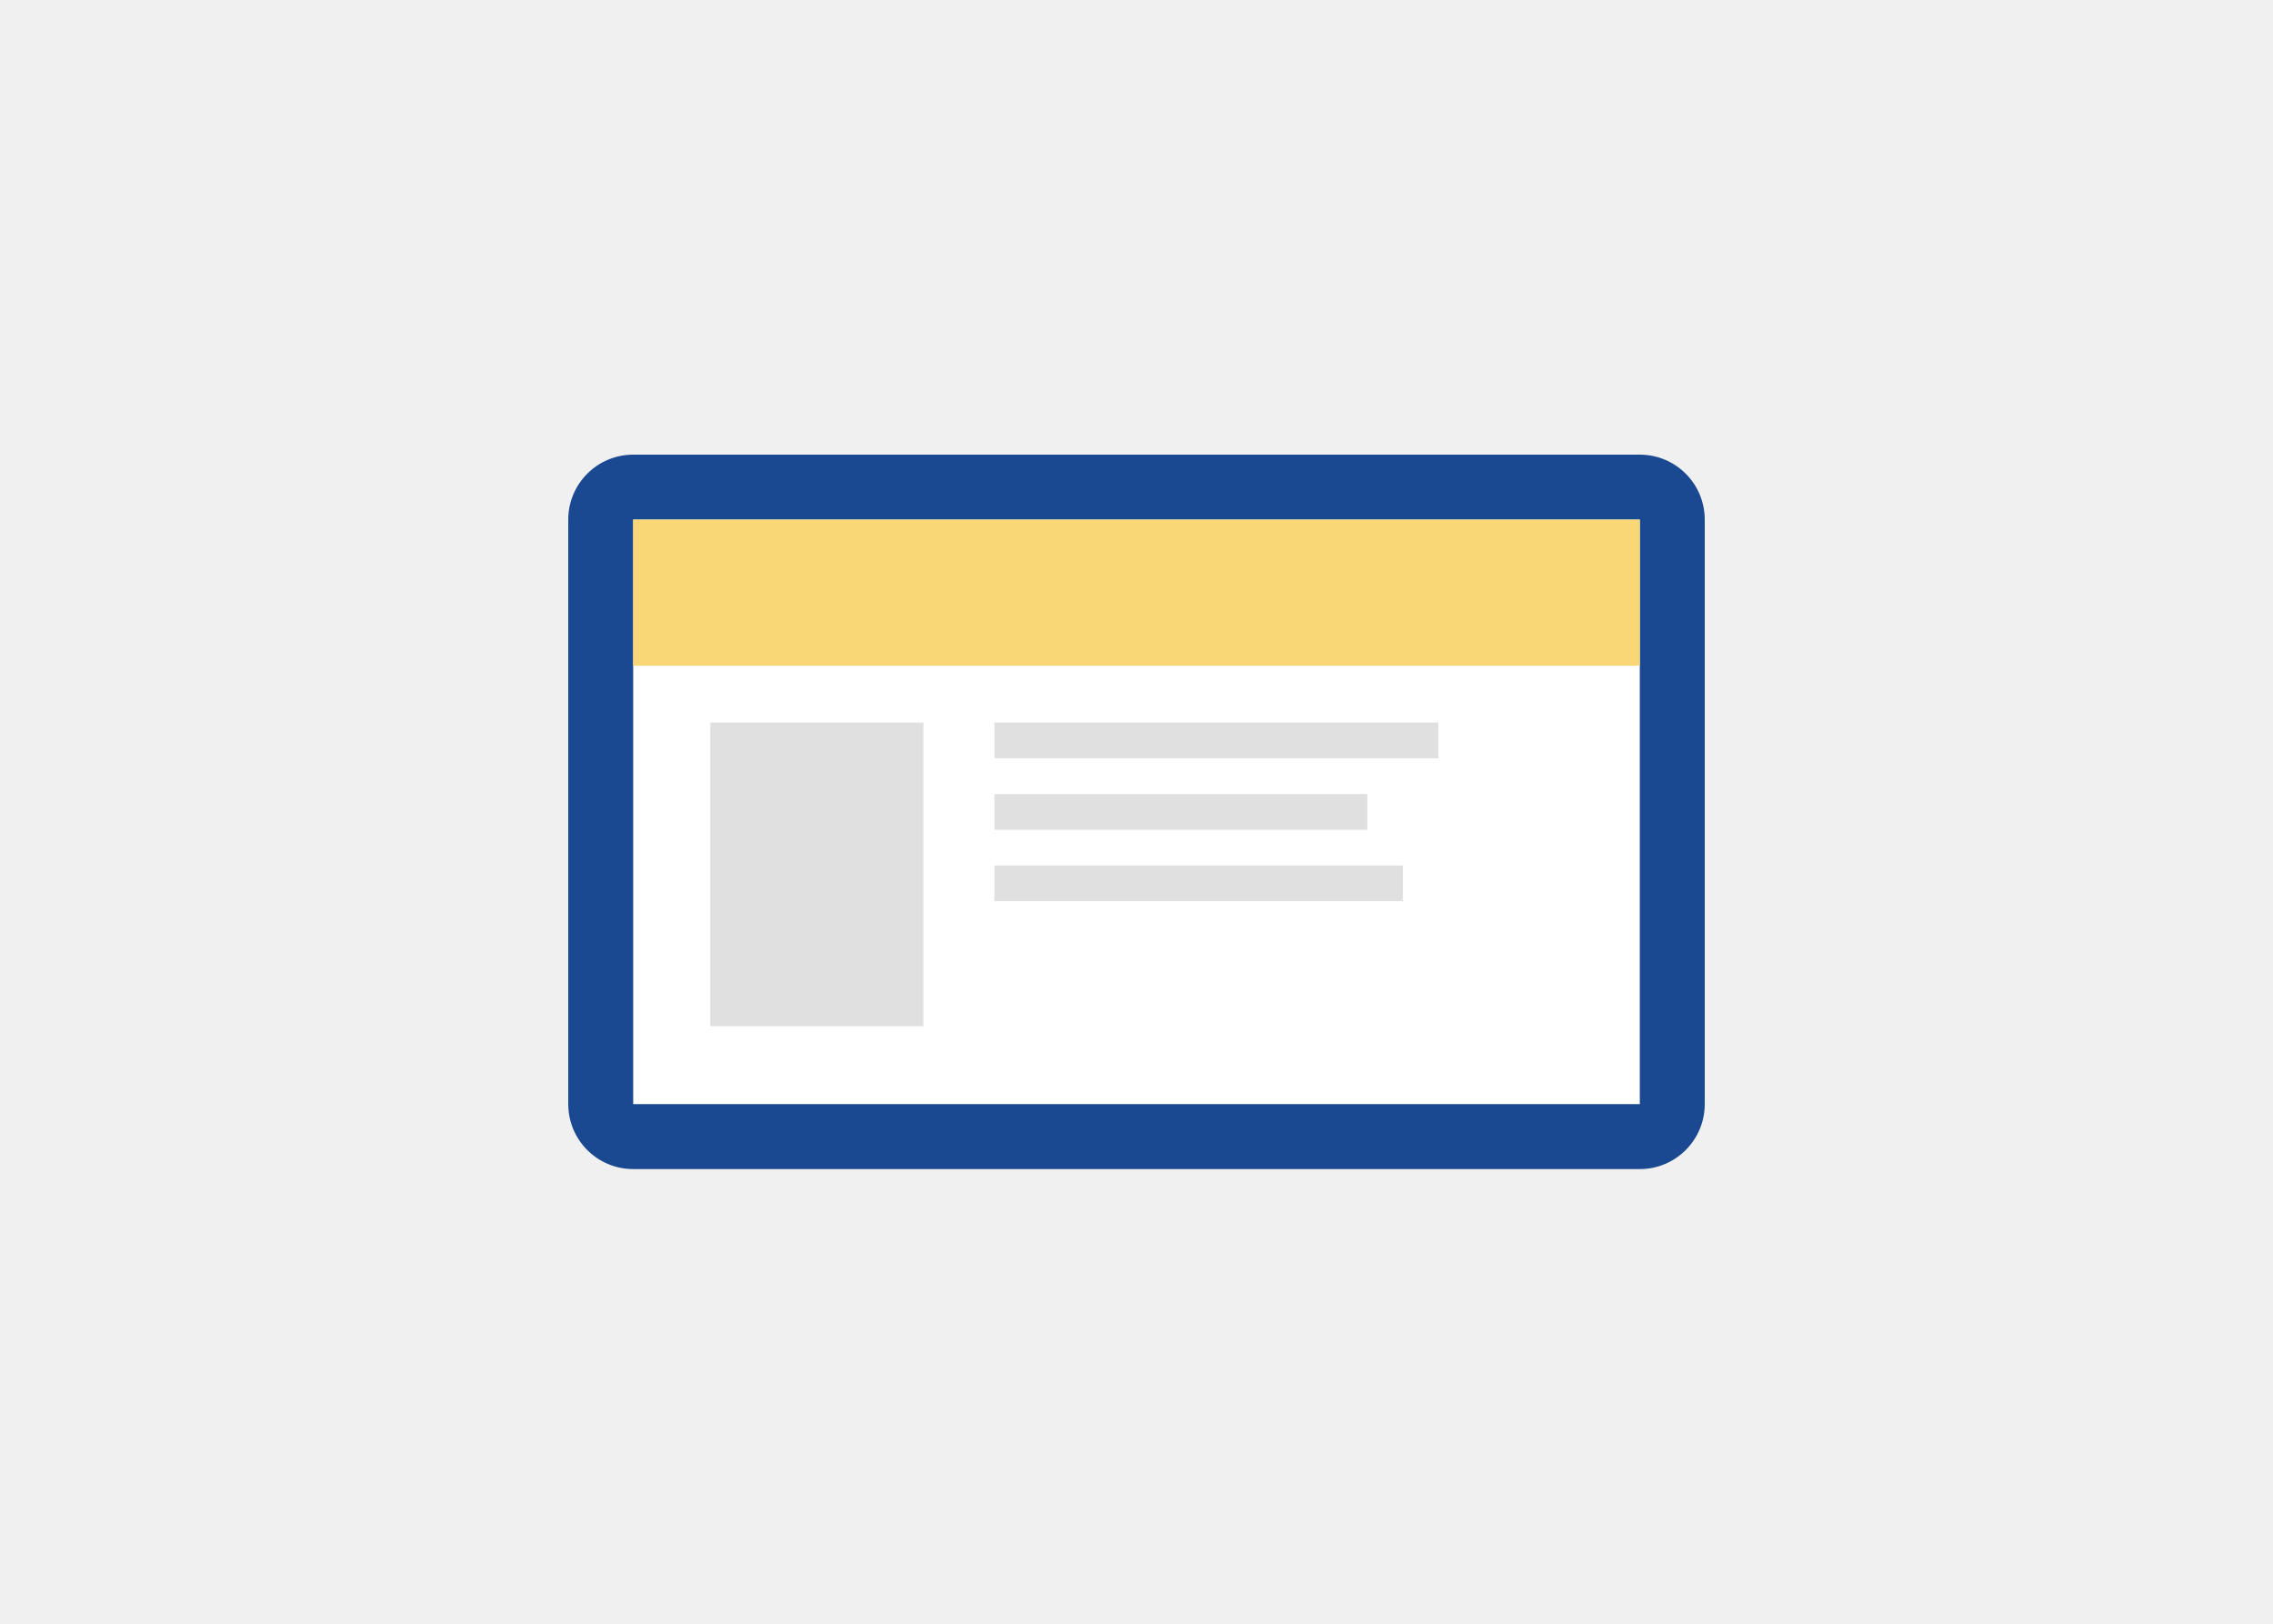
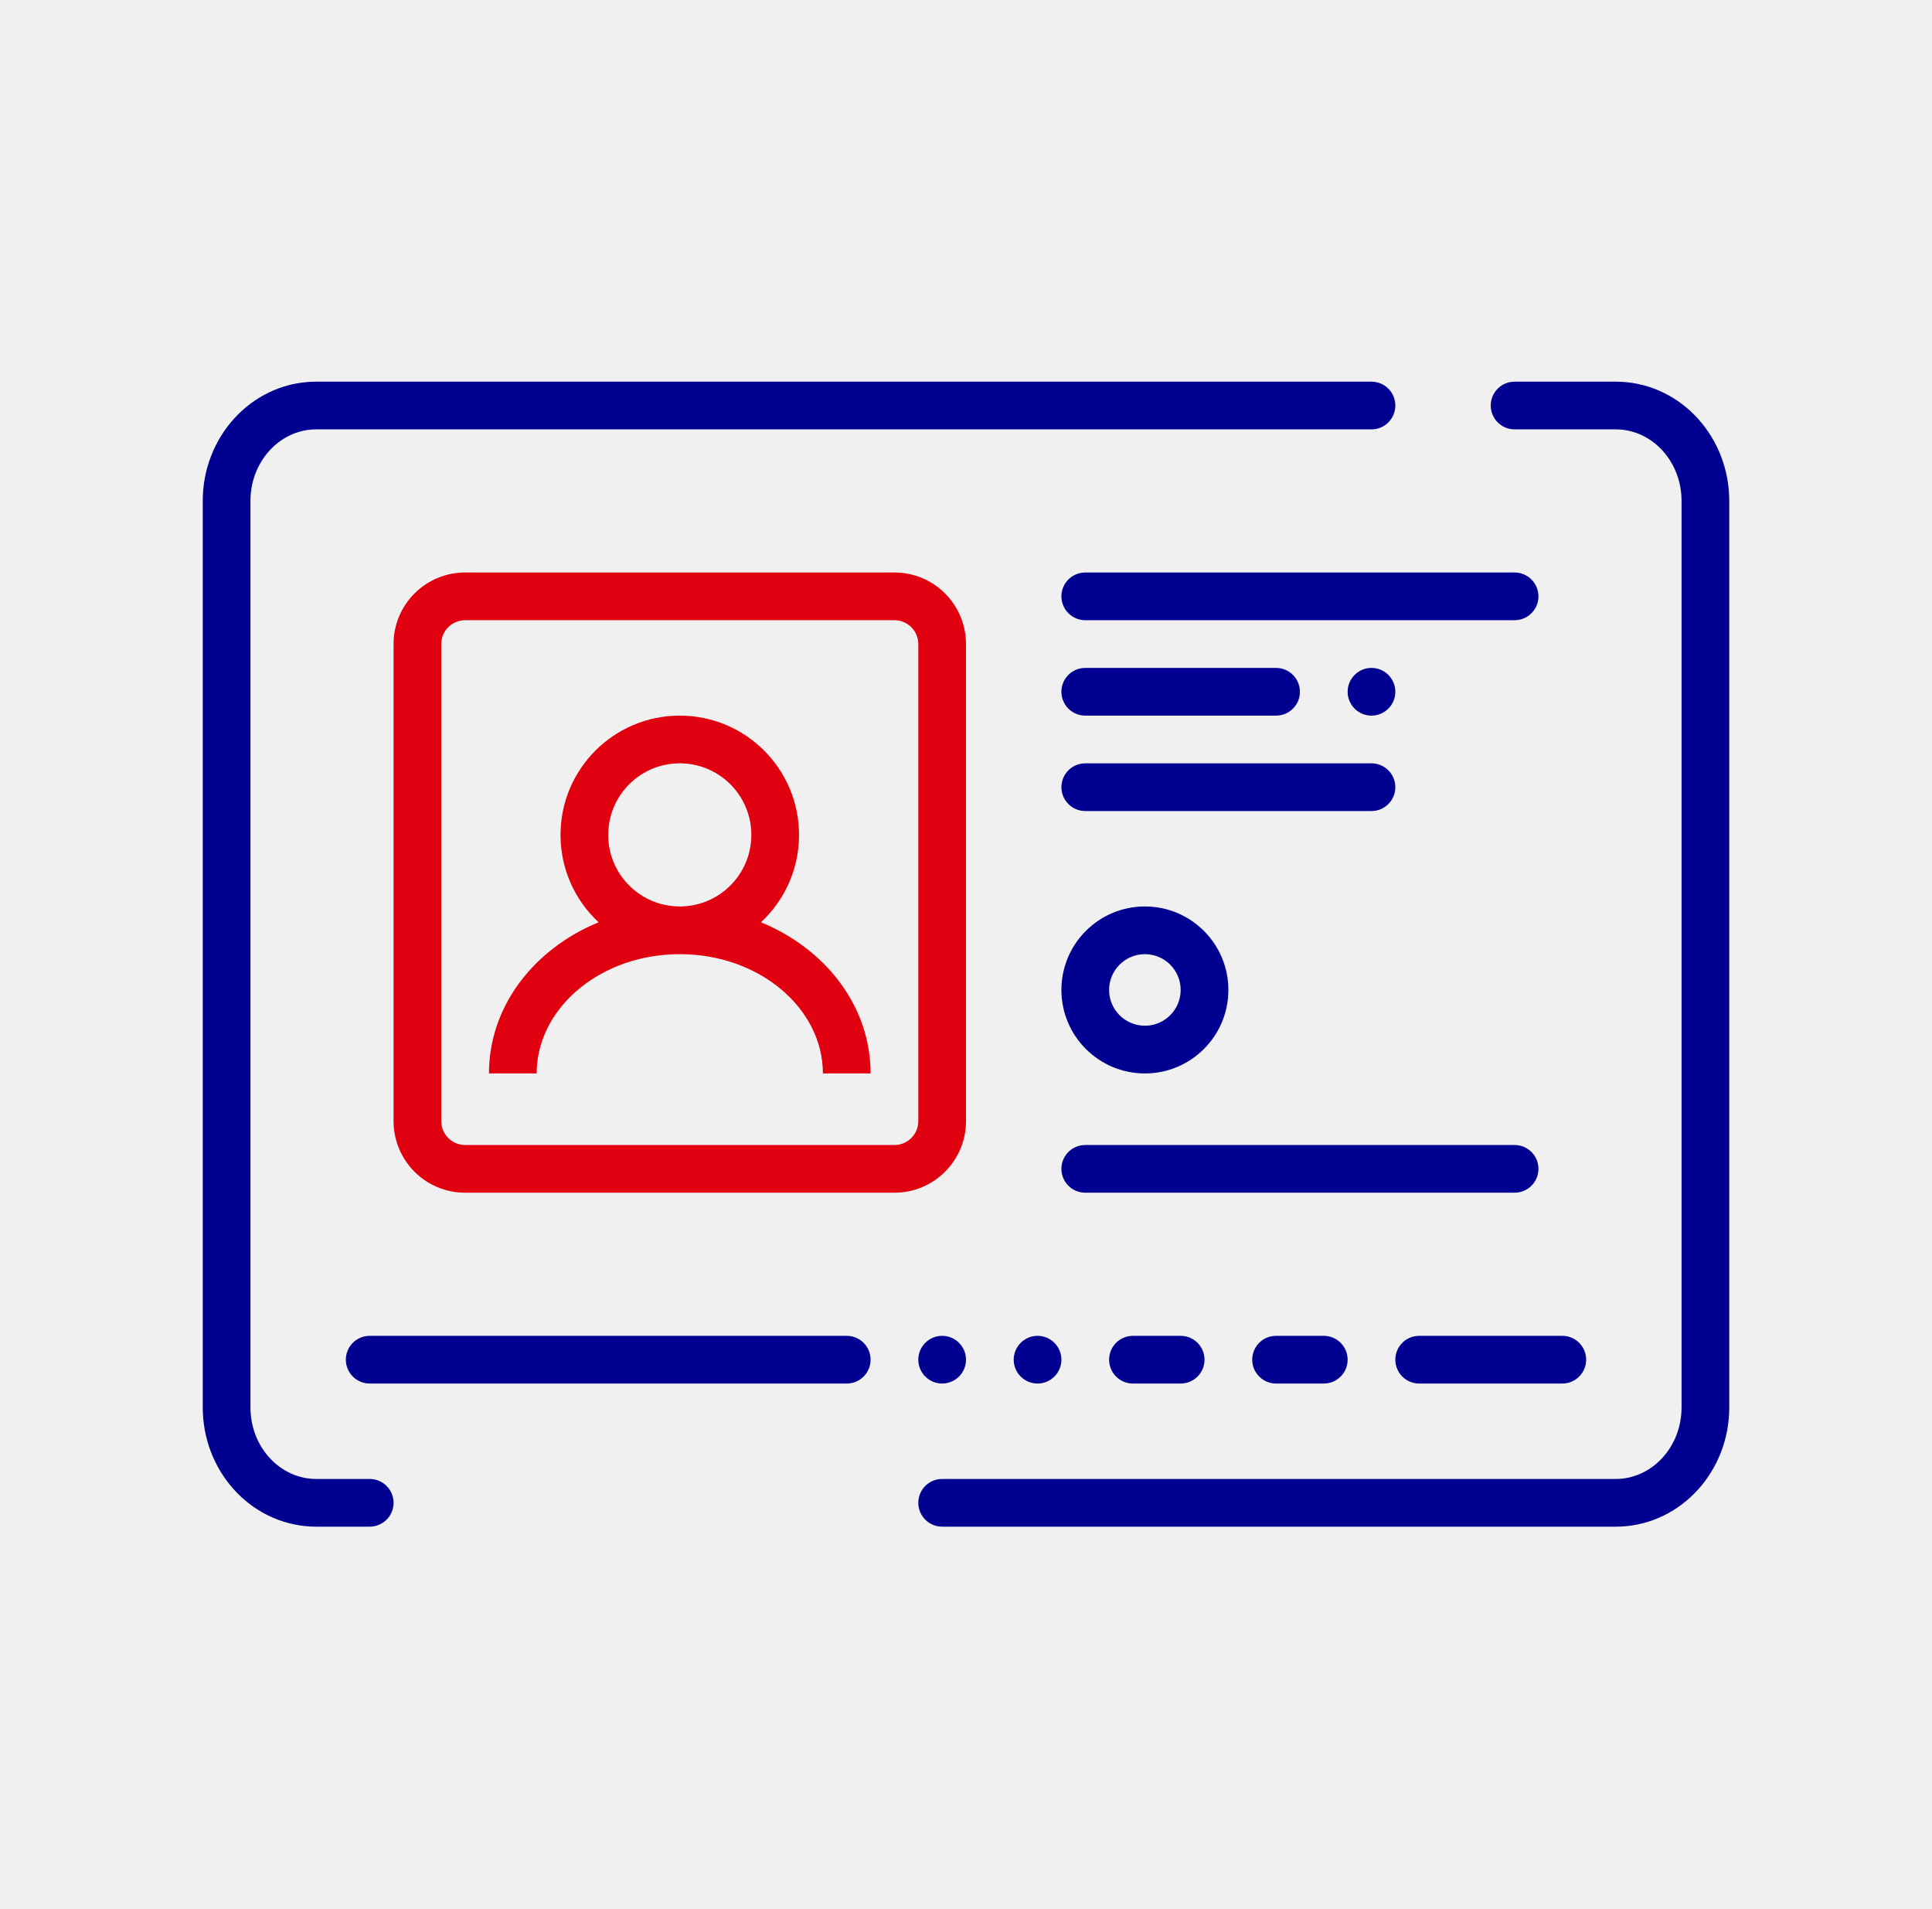
- <svg xmlns="http://www.w3.org/2000/svg" width="140" height="100" viewBox="0 0 140 100" fill="none">
-   <path d="M35 32C35 29.791 36.791 28 39 28H101C103.209 28 105 29.791 105 32V68C105 70.209 103.209 72 101 72H39C36.791 72 35 70.209 35 68V32Z" fill="white" />
-   <path fill-rule="evenodd" clip-rule="evenodd" d="M101 32H39L39 68H101V32ZM39 28C36.791 28 35 29.791 35 32V68C35 70.209 36.791 72 39 72H101C103.209 72 105 70.209 105 68V32C105 29.791 103.209 28 101 28H39Z" fill="#1B4991" />
-   <path d="M39 32H101V41H39V32Z" fill="#FAD776" />
-   <path d="M43.75 44.5H56.875V63.2H43.75V44.5Z" fill="#E0E0E0" />
-   <path d="M61.25 44.5H88.594V46.7H61.25V44.5Z" fill="#E0E0E0" />
-   <path d="M61.25 48.9H84.219V51.1H61.25V48.9Z" fill="#E0E0E0" />
-   <path d="M61.25 53.3H86.406V55.5H61.25V53.3Z" fill="#E0E0E0" />
+ <svg xmlns="http://www.w3.org/2000/svg" width="81" height="80" viewBox="0 0 81 80" fill="none">
+   <path fill-rule="evenodd" clip-rule="evenodd" d="M31.904 38.663C34.536 39.745 36.397 42.048 36.496 44.771L36.5 45H34.5C34.5 42.276 31.845 40 28.5 40C25.235 40 22.627 42.169 22.505 44.806L22.5 45H20.5C20.5 42.177 22.39 39.776 25.096 38.663C24.114 37.75 23.5 36.447 23.5 35C23.5 32.239 25.739 30 28.5 30C31.261 30 33.5 32.239 33.5 35C33.5 36.447 32.886 37.75 31.904 38.663ZM28.5 38C30.157 38 31.5 36.657 31.5 35C31.5 33.343 30.157 32 28.5 32C26.843 32 25.5 33.343 25.5 35C25.5 36.657 26.843 38 28.5 38Z" fill="#E1000F" />
+   <path fill-rule="evenodd" clip-rule="evenodd" d="M19.5 24H37.5C39.157 24 40.5 25.343 40.5 27V47C40.5 48.657 39.157 50 37.5 50H19.5C17.843 50 16.5 48.657 16.5 47V27C16.5 25.343 17.843 24 19.5 24ZM37.5 26H19.5C18.948 26 18.5 26.448 18.5 27V47C18.5 47.552 18.948 48 19.5 48H37.5C38.052 48 38.5 47.552 38.5 47V27C38.5 26.448 38.052 26 37.5 26Z" fill="#E1000F" />
+   <path d="M8.505 59.222C8.615 61.868 10.687 64 13.258 64H15.5L15.617 63.993C16.114 63.935 16.5 63.513 16.5 63L16.493 62.883C16.436 62.386 16.013 62 15.5 62H13.258L13.097 61.995C11.661 61.905 10.5 60.611 10.5 59V21L10.505 20.822C10.59 19.236 11.803 18 13.258 18H57.5L57.617 17.993C58.114 17.936 58.5 17.513 58.5 17C58.5 16.448 58.052 16 57.5 16H13.258L13.044 16.005C10.503 16.122 8.5 18.326 8.5 21V59L8.505 59.222Z" fill="#000091" />
+   <path d="M72.495 20.778C72.385 18.132 70.313 16 67.742 16H63.5L63.383 16.007C62.886 16.064 62.5 16.487 62.5 17C62.5 17.552 62.948 18 63.5 18H67.742L67.903 18.005C69.339 18.095 70.5 19.389 70.5 21V59L70.495 59.178C70.41 60.764 69.197 62 67.742 62H39.5L39.383 62.007C38.886 62.065 38.5 62.487 38.5 63C38.5 63.552 38.948 64 39.5 64H67.742L67.956 63.995C70.497 63.878 72.5 61.674 72.5 59V21L72.495 20.778Z" fill="#000091" />
+   <path d="M35.5 56C36.052 56 36.5 56.448 36.5 57C36.5 57.513 36.114 57.935 35.617 57.993L35.5 58H15.5C14.948 58 14.5 57.552 14.5 57C14.5 56.487 14.886 56.065 15.383 56.007L15.5 56H35.5Z" fill="#000091" />
+   <path d="M56.5 57C56.5 56.448 56.052 56 55.5 56H53.5L53.383 56.007C52.886 56.065 52.5 56.487 52.5 57C52.5 57.552 52.948 58 53.5 58H55.5L55.617 57.993C56.114 57.935 56.5 57.513 56.5 57Z" fill="#000091" />
+   <path d="M65.5 56C66.052 56 66.5 56.448 66.5 57C66.5 57.513 66.114 57.935 65.617 57.993L65.5 58H59.5C58.948 58 58.5 57.552 58.5 57C58.5 56.487 58.886 56.065 59.383 56.007L59.5 56H65.5Z" fill="#000091" />
+   <path d="M38.5 57C38.5 57.551 38.949 58 39.5 58C40.051 58 40.5 57.551 40.5 57C40.5 56.449 40.051 56 39.5 56C38.949 56 38.5 56.449 38.5 57Z" fill="#000091" />
+   <path d="M43.5 58C42.949 58 42.5 57.551 42.5 57C42.5 56.449 42.949 56 43.5 56C44.051 56 44.5 56.449 44.5 57C44.5 57.551 44.051 58 43.5 58Z" fill="#000091" />
+   <path d="M64.5 25C64.5 24.448 64.052 24 63.5 24H45.5L45.383 24.007C44.886 24.064 44.5 24.487 44.5 25C44.5 25.552 44.948 26 45.5 26H63.5L63.617 25.993C64.114 25.936 64.5 25.513 64.5 25Z" fill="#000091" />
+   <path d="M53.5 28C54.052 28 54.5 28.448 54.5 29C54.5 29.513 54.114 29.936 53.617 29.993L53.5 30H45.5C44.948 30 44.5 29.552 44.5 29C44.5 28.487 44.886 28.064 45.383 28.007L45.5 28H53.5Z" fill="#000091" />
+   <path d="M56.5 29C56.5 29.551 56.949 30 57.5 30C58.051 30 58.5 29.551 58.5 29C58.5 28.449 58.051 28 57.5 28C56.949 28 56.5 28.449 56.5 29Z" fill="#000091" />
+   <path d="M57.5 32C58.052 32 58.5 32.448 58.5 33C58.5 33.513 58.114 33.935 57.617 33.993L57.5 34H45.5C44.948 34 44.5 33.552 44.5 33C44.5 32.487 44.886 32.065 45.383 32.007L45.5 32H57.5Z" fill="#000091" />
+   <path fill-rule="evenodd" clip-rule="evenodd" d="M48 38C46.067 38 44.5 39.567 44.5 41.5C44.5 43.433 46.067 45 48 45C49.933 45 51.5 43.433 51.5 41.5C51.5 39.567 49.933 38 48 38ZM48 40C48.828 40 49.5 40.672 49.5 41.5C49.5 42.328 48.828 43 48 43C47.172 43 46.5 42.328 46.5 41.5C46.5 40.672 47.172 40 48 40Z" fill="#000091" />
+   <path d="M63.5 48C64.052 48 64.5 48.448 64.5 49C64.5 49.513 64.114 49.935 63.617 49.993L63.5 50H45.5C44.948 50 44.5 49.552 44.5 49C44.5 48.487 44.886 48.065 45.383 48.007L45.5 48H63.5Z" fill="#000091" />
+   <path d="M50.5 57C50.5 56.448 50.052 56 49.5 56H47.5L47.383 56.007C46.886 56.065 46.5 56.487 46.5 57C46.5 57.552 46.948 58 47.5 58H49.5L49.617 57.993C50.114 57.935 50.5 57.513 50.5 57Z" fill="#000091" />
</svg>
